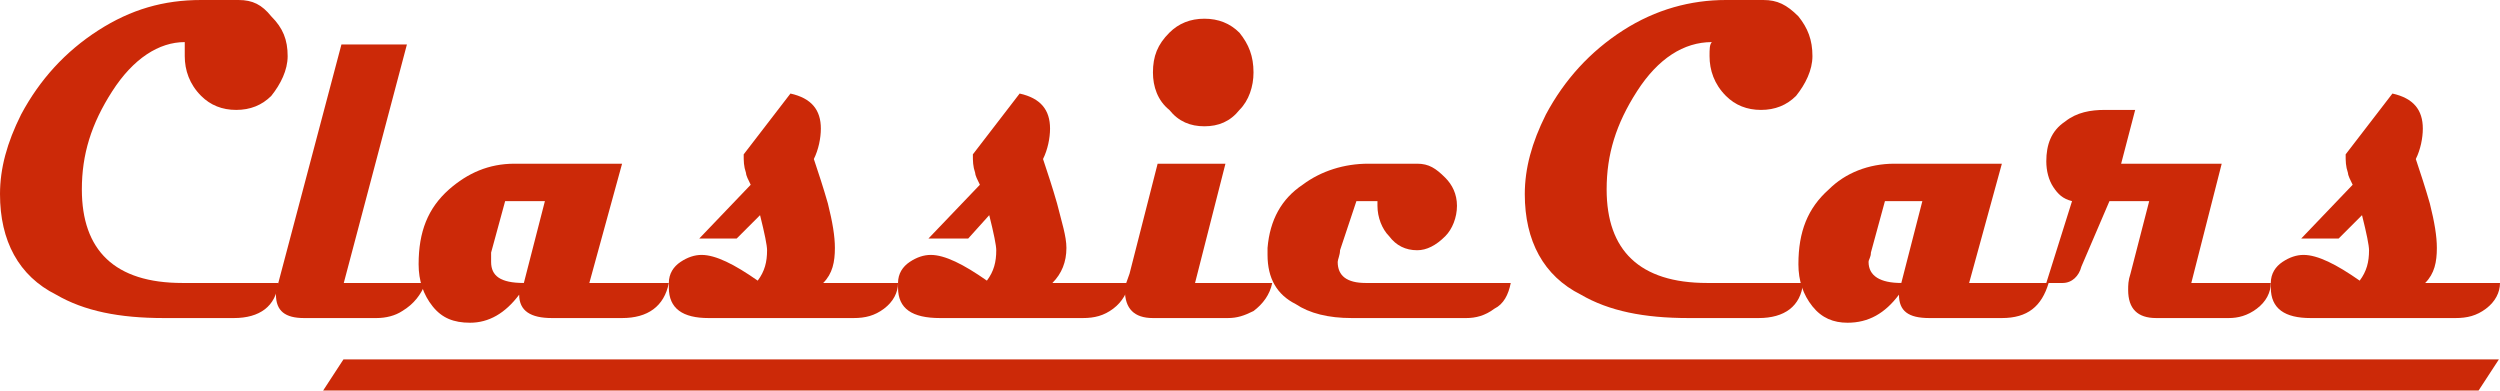
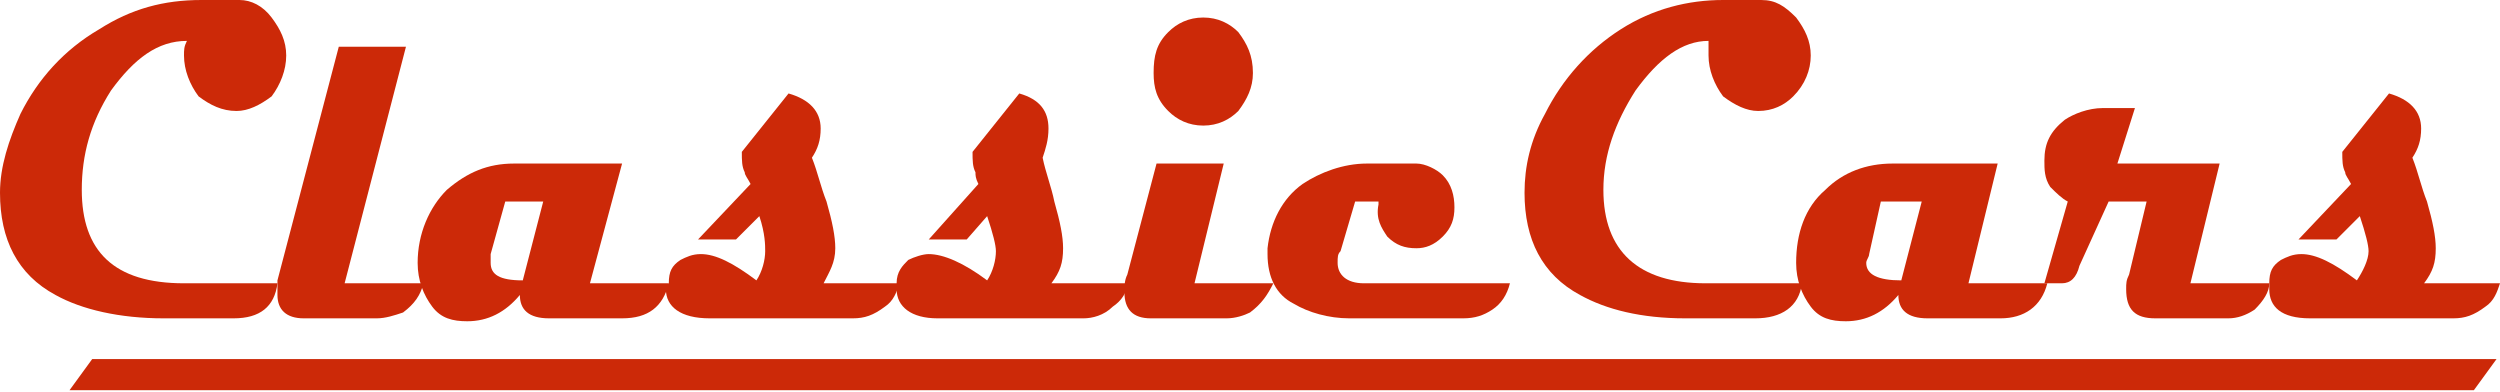
- <svg xmlns="http://www.w3.org/2000/svg" xml:space="preserve" width="50%" height="50%" version="1.1" style="shape-rendering:geometricPrecision; text-rendering:geometricPrecision; image-rendering:optimizeQuality; fill-rule:evenodd; clip-rule:evenodd" viewBox="0 0 1069 167">
+ <svg xmlns="http://www.w3.org/2000/svg" xml:space="preserve" width="40%" height="40%" version="1.1" style="shape-rendering:geometricPrecision; text-rendering:geometricPrecision; image-rendering:optimizeQuality; fill-rule:evenodd; clip-rule:evenodd" viewBox="0 0 856 134">
  <defs>
    <style type="text/css">
   
    .fil1 {fill:#CC2908}
    .fil0 {fill:#CC2908;fill-rule:nonzero}
   
  </style>
  </defs>
  <g id="Layer_x0020_1">
-     <path class="fil0" d="M123 24c0,6 -3,12 -7,17 -4,4 -9,6 -15,6 -6,0 -11,-2 -15,-6 -5,-5 -7,-11 -7,-17 0,-3 0,-5 0,-6 -11,0 -22,7 -31,21 -9,14 -13,27 -13,42 0,26 14,40 43,40l41 0c-1,10 -8,15 -19,15l-30 0c-19,0 -34,-3 -46,-10 -16,-8 -24,-23 -24,-43 0,-11 3,-22 9,-34 8,-15 19,-27 33,-36 14,-9 28,-13 44,-13l16 0c6,0 10,2 14,7 5,5 7,10 7,17z" />
-     <path id="1" class="fil0" d="M182 121c-2,5 -5,9 -10,12 -3,2 -7,3 -11,3l-31 0c-8,0 -12,-3 -12,-10 0,-1 0,-3 1,-5l27 -102 28 0 -27 102 35 0z" />
-     <path id="2" class="fil0" d="M286 121c-2,10 -9,15 -20,15l-30 0c-9,0 -14,-3 -14,-10 -6,8 -13,12 -21,12 -7,0 -12,-2 -16,-7 -4,-5 -6,-11 -6,-18 0,-14 4,-24 13,-32 8,-7 17,-11 28,-11l46 0 -14 51 34 0zm-53 -35l-17 0 -6 22c0,2 0,3 0,4 0,6 4,9 14,9l9 -35z" />
-     <path id="3" class="fil0" d="M384 121c0,4 -2,8 -6,11 -4,3 -8,4 -13,4l-62 0c-11,0 -17,-4 -17,-13 0,-1 0,-1 0,-2 0,-4 2,-7 5,-9 3,-2 6,-3 9,-3 6,0 14,4 24,11 3,-4 4,-8 4,-13 0,-2 -1,-7 -3,-15l-10 10 -16 0 22 -23c-1,-2 -2,-4 -2,-5 -1,-3 -1,-5 -1,-8l20 -26c9,2 13,7 13,15 0,4 -1,9 -3,13 2,6 4,12 6,19 2,8 3,14 3,19 0,6 -1,11 -5,15l32 0z" />
-     <path id="4" class="fil0" d="M483 121c-1,4 -3,8 -7,11 -4,3 -8,4 -13,4l-61 0c-12,0 -18,-4 -18,-13 0,-1 0,-1 0,-2 0,-4 2,-7 5,-9 3,-2 6,-3 9,-3 6,0 14,4 24,11 3,-4 4,-8 4,-13 0,-2 -1,-7 -3,-15l-9 10 -17 0 22 -23c-1,-2 -2,-4 -2,-5 -1,-3 -1,-5 -1,-8l20 -26c9,2 13,7 13,15 0,4 -1,9 -3,13 2,6 4,12 6,19 2,8 4,14 4,19 0,6 -2,11 -6,15l33 0z" />
-     <path id="5" class="fil0" d="M536 31c0,6 -2,12 -6,16 -4,5 -9,7 -15,7 -6,0 -11,-2 -15,-7 -5,-4 -7,-10 -7,-16 0,-7 2,-12 7,-17 4,-4 9,-6 15,-6 6,0 11,2 15,6 4,5 6,10 6,17zm8 90c-1,5 -4,9 -8,12 -4,2 -7,3 -11,3l-32 0c-8,0 -12,-4 -12,-12 0,-2 1,-4 2,-7l12 -47 29 0 -13 51 33 0z" />
-     <path id="6" class="fil0" d="M646 121c-1,5 -3,9 -7,11 -4,3 -8,4 -12,4l-49 0c-10,0 -18,-2 -24,-6 -8,-4 -12,-11 -12,-21 0,-1 0,-2 0,-3 1,-12 6,-21 15,-27 8,-6 18,-9 28,-9l21 0c5,0 8,2 12,6 3,3 5,7 5,12 0,5 -2,10 -5,13 -4,4 -8,6 -12,6 -5,0 -9,-2 -12,-6 -3,-3 -5,-8 -5,-13 0,0 0,-1 0,-2l-9 0 -7 21c0,2 -1,4 -1,5 0,6 4,9 12,9l62 0z" />
-     <path id="7" class="fil0" d="M775 24c0,6 -3,12 -7,17 -4,4 -9,6 -15,6 -6,0 -11,-2 -15,-6 -5,-5 -7,-11 -7,-17 0,-3 0,-5 1,-6 -12,0 -23,7 -32,21 -9,14 -13,27 -13,42 0,26 14,40 43,40l41 0c-1,10 -8,15 -19,15l-30 0c-19,0 -34,-3 -46,-10 -16,-8 -24,-23 -24,-43 0,-11 3,-22 9,-34 8,-15 19,-27 33,-36 14,-9 29,-13 44,-13l16 0c6,0 10,2 15,7 4,5 6,10 6,17z" />
-     <path id="8" class="fil0" d="M876 121c-3,10 -9,15 -20,15l-31 0c-9,0 -13,-3 -13,-10 -6,8 -13,12 -22,12 -6,0 -11,-2 -15,-7 -4,-5 -6,-11 -6,-18 0,-14 4,-24 13,-32 7,-7 17,-11 28,-11l46 0 -14 51 34 0zm-54 -35l-16 0 -6 22c0,2 -1,3 -1,4 0,6 5,9 14,9l9 -35z" />
-     <path id="9" class="fil0" d="M971 121c0,4 -2,8 -6,11 -4,3 -8,4 -12,4l-31 0c-8,0 -12,-4 -12,-12 0,-2 0,-4 1,-7l8 -31 -17 0 -12 28c-1,4 -4,7 -8,7l-7 0 11 -35c-4,-1 -6,-3 -8,-6 -2,-3 -3,-7 -3,-11 0,-7 2,-13 8,-17 5,-4 11,-5 17,-5l13 0 -6 23 43 0 -13 51 34 0z" />
-     <path id="10" class="fil0" d="M1069 121c0,4 -2,8 -6,11 -4,3 -8,4 -13,4l-62 0c-11,0 -17,-4 -17,-13 0,-1 0,-1 0,-2 0,-4 2,-7 5,-9 3,-2 6,-3 9,-3 6,0 14,4 24,11 3,-4 4,-8 4,-13 0,-2 -1,-7 -3,-15l-10 10 -16 0 22 -23c-1,-2 -2,-4 -2,-5 -1,-3 -1,-5 -1,-8l20 -26c9,2 13,7 13,15 0,4 -1,9 -3,13 2,6 4,12 6,19 2,8 3,14 3,19 0,6 -1,11 -5,15l32 0z" />
-     <rect class="fil1" transform="matrix(1 -0 -0.652219 1 146.865 153.667)" width="921.665" height="13.333" />
+     <path class="fil0" d="M98 19c0,5 -2,10 -5,14 -4,3 -8,5 -12,5 -5,0 -9,-2 -13,-5 -3,-4 -5,-9 -5,-14 0,-2 0,-3 1,-5 -10,0 -18,6 -26,17 -7,11 -10,22 -10,34 0,21 11,32 35,32l32 0c-1,8 -6,12 -15,12l-24 0c-15,0 -28,-3 -37,-8 -13,-7 -19,-19 -19,-35 0,-9 3,-18 7,-27 6,-12 15,-22 27,-29 11,-7 22,-10 35,-10l13 0c4,0 8,2 11,6 3,4 5,8 5,13z" />
+     <path id="1" class="fil0" d="M145 97c-1,4 -3,7 -7,10 -3,1 -6,2 -9,2l-25 0c-6,0 -9,-3 -9,-8 0,-1 0,-3 0,-5l21 -80 23 0 -21 81 27 0z" />
+     <path id="2" class="fil0" d="M229 97c-2,8 -7,12 -16,12l-25 0c-7,0 -10,-3 -10,-8 -5,6 -11,9 -18,9 -5,0 -9,-1 -12,-5 -3,-4 -5,-9 -5,-15 0,-10 4,-19 10,-25 7,-6 14,-9 23,-9l37 0 -11 41 27 0zm-43 -28l-13 0 -5 18c0,1 0,2 0,3 0,4 3,6 11,6l7 -27z" />
+     <path id="3" class="fil0" d="M308 97c-1,3 -2,6 -5,8 -4,3 -7,4 -11,4l-49 0c-10,0 -15,-4 -15,-10 0,-1 1,-2 1,-2 0,-4 1,-6 4,-8 2,-1 4,-2 7,-2 5,0 11,3 19,9 2,-3 3,-7 3,-10 0,-2 0,-6 -2,-12l-8 8 -13 0 18 -19c-1,-2 -2,-3 -2,-4 -1,-2 -1,-4 -1,-7l16 -20c7,2 11,6 11,12 0,4 -1,7 -3,10 2,5 3,10 5,15 2,7 3,12 3,16 0,5 -2,8 -4,12l26 0z" />
+     <path id="4" class="fil0" d="M386 97c0,3 -2,6 -5,8 -3,3 -7,4 -10,4l-50 0c-9,0 -14,-4 -14,-10 0,-1 0,-2 0,-2 0,-4 2,-6 4,-8 2,-1 5,-2 7,-2 5,0 12,3 20,9 2,-3 3,-7 3,-10 0,-2 -1,-6 -3,-12l-7 8 -13 0 17 -19c-1,-2 -1,-3 -1,-4 -1,-2 -1,-4 -1,-7l16 -20c7,2 10,6 10,12 0,4 -1,7 -2,10 1,5 3,10 4,15 2,7 3,12 3,16 0,5 -1,8 -4,12l26 0z" />
+     <path id="5" class="fil0" d="M429 25c0,5 -2,9 -5,13 -3,3 -7,5 -12,5 -5,0 -9,-2 -12,-5 -4,-4 -5,-8 -5,-13 0,-6 1,-10 5,-14 3,-3 7,-5 12,-5 5,0 9,2 12,5 3,4 5,8 5,14zm7 72c-2,4 -4,7 -8,10 -2,1 -5,2 -8,2l-26 0c-6,0 -9,-3 -9,-9 0,-2 0,-4 1,-6l10 -38 23 0 -10 41 27 0z" />
+     <path id="6" class="fil0" d="M517 97c-1,4 -3,7 -6,9 -3,2 -6,3 -10,3l-39 0c-7,0 -14,-2 -19,-5 -6,-3 -9,-9 -9,-17 0,0 0,-1 0,-2 1,-9 5,-17 12,-22 6,-4 14,-7 22,-7l17 0c3,0 7,2 9,4 3,3 4,7 4,11 0,4 -1,7 -4,10 -3,3 -6,4 -9,4 -4,0 -7,-1 -10,-4 -2,-3 -4,-6 -3,-11 0,0 0,0 0,-1l-8 0 -5 17c-1,1 -1,2 -1,4 0,4 3,7 9,7l50 0z" />
+     <path id="7" class="fil0" d="M620 19c0,5 -2,10 -6,14 -3,3 -7,5 -12,5 -4,0 -8,-2 -12,-5 -3,-4 -5,-9 -5,-14 0,-2 0,-3 0,-5 -9,0 -17,6 -25,17 -7,11 -11,22 -11,34 0,21 12,32 35,32l33 0c-1,8 -7,12 -16,12l-24 0c-15,0 -27,-3 -36,-8 -13,-7 -19,-19 -19,-35 0,-9 2,-18 7,-27 6,-12 15,-22 26,-29 11,-7 23,-10 35,-10l13 0c5,0 8,2 12,6 3,4 5,8 5,13z" />
+     <path id="8" class="fil0" d="M701 97c-2,8 -8,12 -16,12l-25 0c-7,0 -10,-3 -10,-8 -5,6 -11,9 -18,9 -5,0 -9,-1 -12,-5 -3,-4 -5,-9 -5,-15 0,-10 3,-19 10,-25 6,-6 14,-9 23,-9l36 0 -10 41 27 0zm-43 -28l-14 0 -4 18c0,1 -1,2 -1,3 0,4 4,6 12,6l7 -27z" />
+     <path id="9" class="fil0" d="M777 97c0,3 -2,6 -5,9 -3,2 -6,3 -9,3l-25 0c-7,0 -10,-3 -10,-10 0,-2 0,-3 1,-5l6 -25 -13 0 -10 22c-1,4 -3,6 -6,6l-6 0 8 -28c-2,-1 -4,-3 -6,-5 -2,-3 -2,-6 -2,-9 0,-6 2,-10 7,-14 3,-2 8,-4 13,-4l11 0 -6 19 35 0 -10 41 27 0z" />
+     <path id="10" class="fil0" d="M856 97c-1,3 -2,6 -5,8 -4,3 -7,4 -11,4l-49 0c-10,0 -14,-4 -14,-10 0,-1 0,-2 0,-2 0,-4 1,-6 4,-8 2,-1 4,-2 7,-2 5,0 11,3 19,9 2,-3 4,-7 4,-10 0,-2 -1,-6 -3,-12l-8 8 -13 0 18 -19c-1,-2 -2,-3 -2,-4 -1,-2 -1,-4 -1,-7l16 -20c7,2 11,6 11,12 0,4 -1,7 -3,10 2,5 3,10 5,15 2,7 3,12 3,16 0,5 -1,8 -4,12l26 0z" />
+     <rect class="fil1" transform="matrix(1.11652 -0 -0.728215 1 31.5783 122.934)" width="737.332" height="10.666" />
  </g>
</svg>
